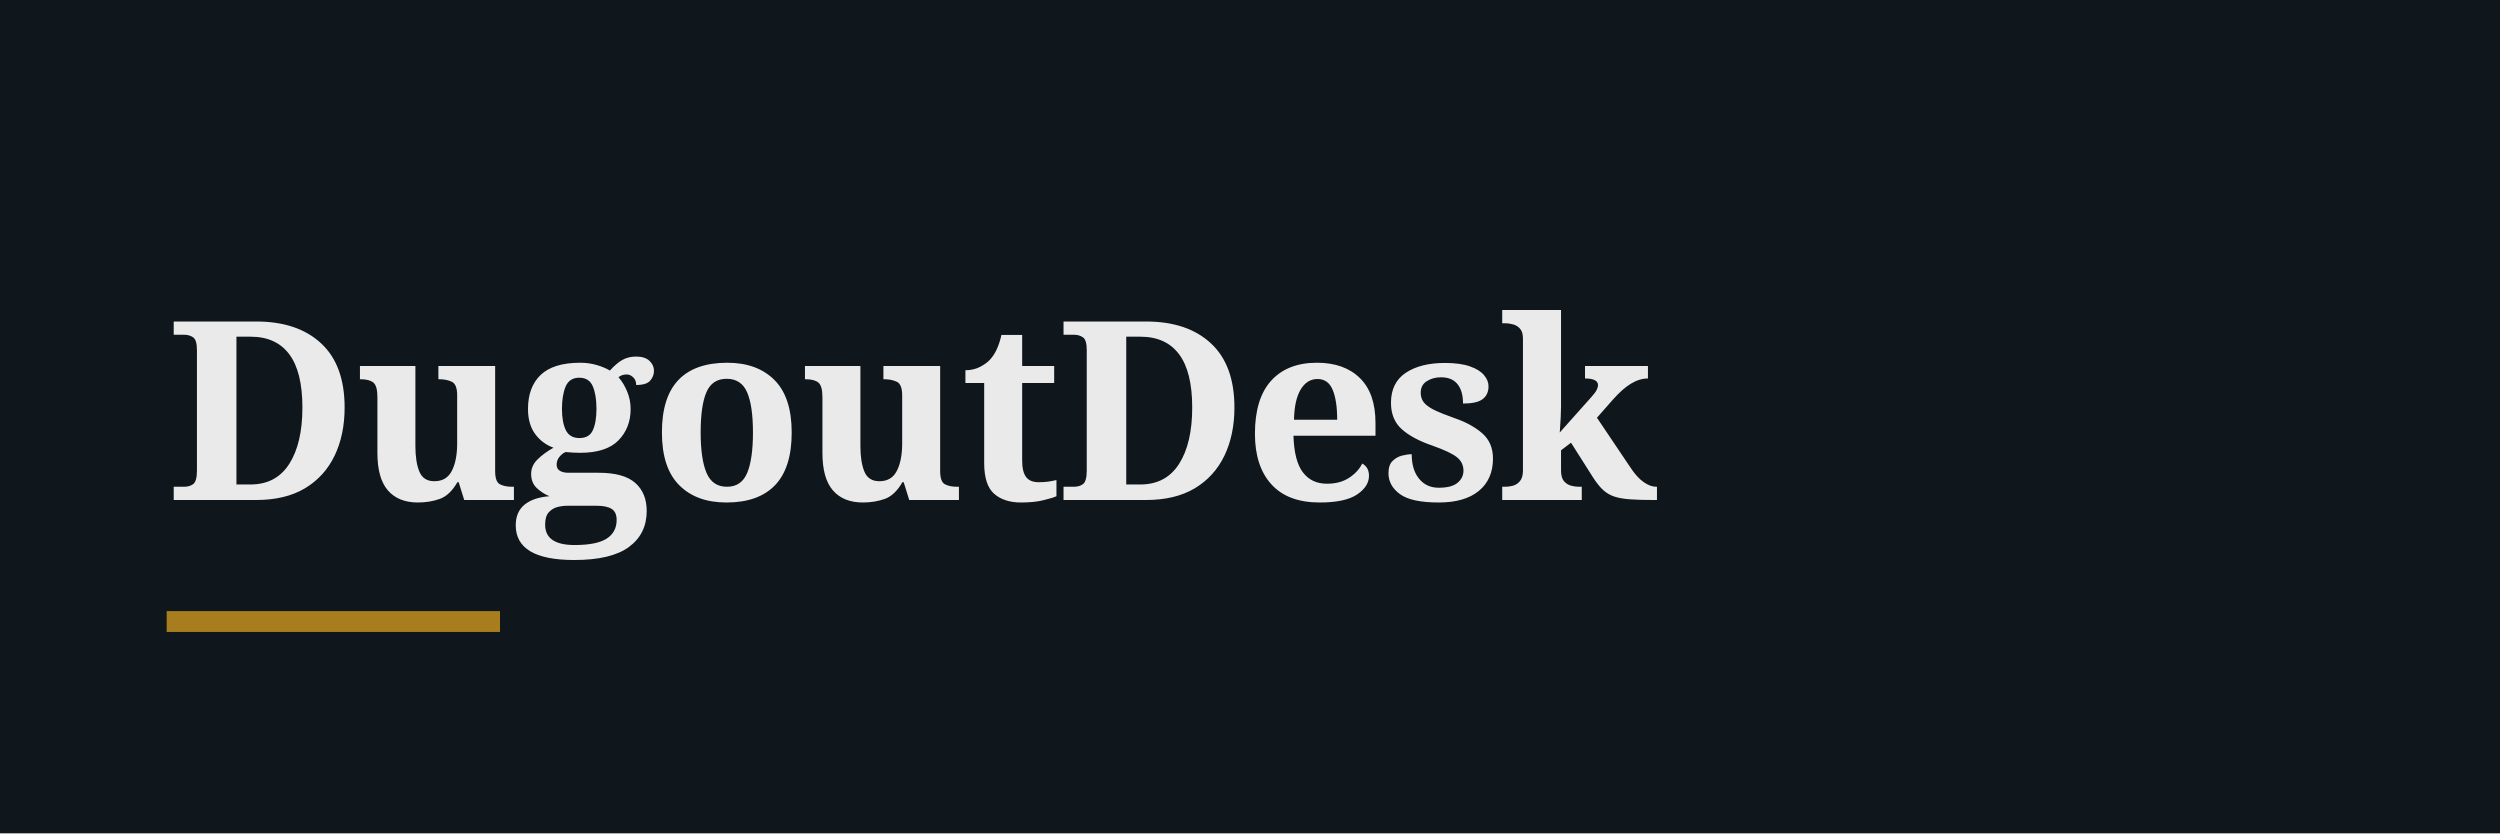
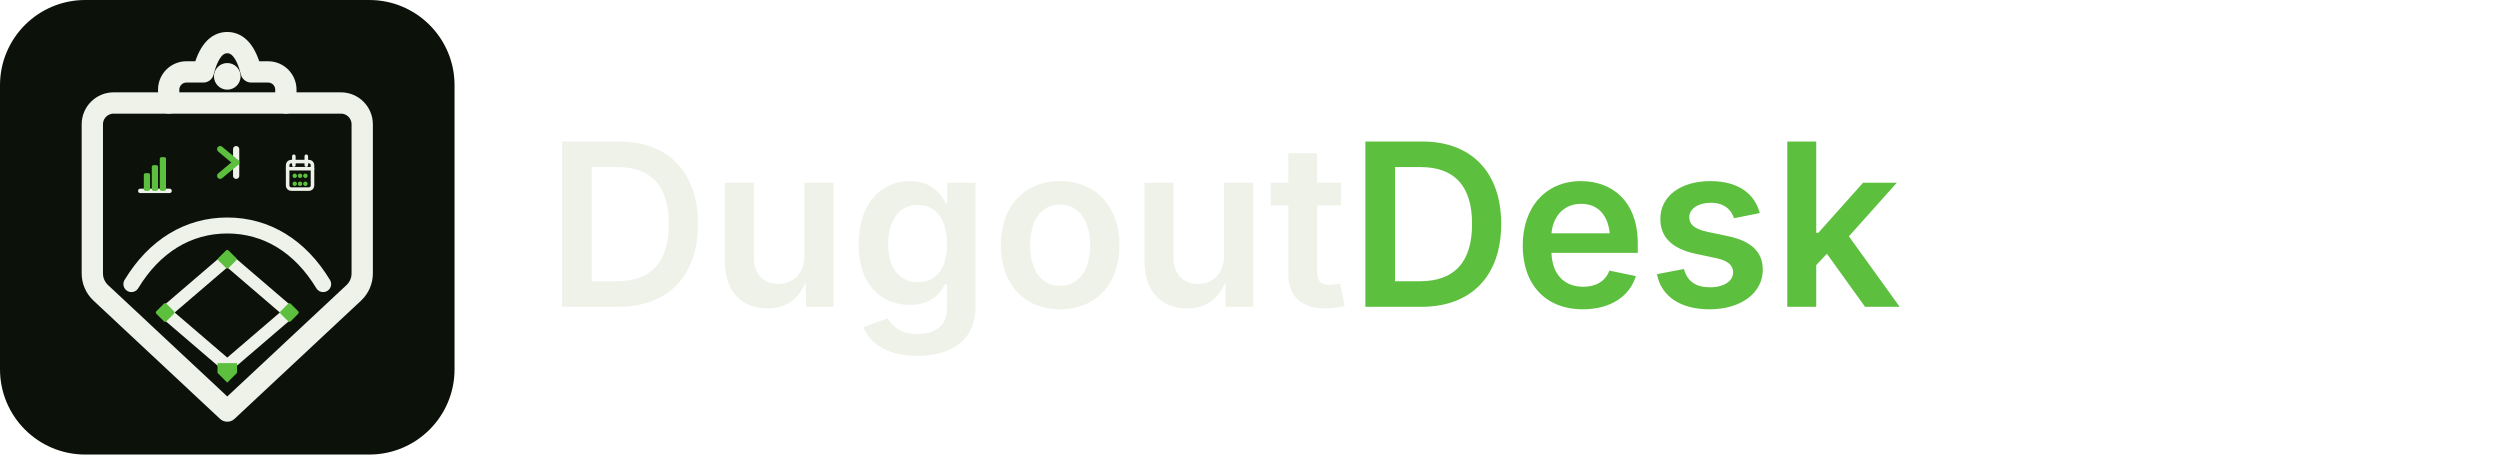
- <svg xmlns="http://www.w3.org/2000/svg" viewBox="0 0 360 120" role="img" aria-label="DugoutDesk">
-   <rect width="360" height="120" fill="#0f171c" />
-   <text x="24" y="72" fill="#eaeaea" font-family="Georgia, serif" font-size="36" font-weight="600" letter-spacing="-0.02em">DugoutDesk</text>
-   <rect x="24" y="88" width="48" height="3" fill="#a87d1e" />
+ <svg xmlns="http://www.w3.org/2000/svg" viewBox="0 0 220 40" fill="none" role="img" aria-label="DugoutDesk">
+   <svg x="0" y="0" width="40" height="40" viewBox="0 0 512 512" aria-hidden="true">
+     <rect width="512" height="512" rx="96" fill="#0c120a" />
+     <path d="M128 116H384C397.255 116 408 126.745 408 140V308C408 316.284 404.564 324.196 398.512 329.854L256 463L113.488 329.854C107.436 324.196 104 316.284 104 308V140C104 126.745 114.745 116 128 116Z" fill="none" stroke="#eef2e8" stroke-width="24" stroke-linejoin="round" />
+     <path d="M190 116V101C190 89.954 198.954 81 210 81H229C234.681 58.361 243.914 48 256 48C268.086 48 277.319 58.361 283 81H302C313.046 81 322 89.954 322 101V116" fill="none" stroke="#eef2e8" stroke-width="24" stroke-linecap="round" stroke-linejoin="round" />
+     <circle cx="256" cy="86" r="15" fill="#eef2e8" />
+     <path d="M158 215H191" fill="none" stroke="#eef2e8" stroke-width="5" stroke-linecap="round" />
+     <rect x="162" y="195" width="7" height="20" rx="2" fill="#5cbf3d" />
+     <rect x="171" y="186" width="7" height="29" rx="2" fill="#5cbf3d" />
+     <rect x="180" y="177" width="7" height="38" rx="2" fill="#5cbf3d" />
+     <path d="M266 168V198" fill="none" stroke="#eef2e8" stroke-width="7" stroke-linecap="round" />
+     <path d="M266 183L248 168" fill="none" stroke="#5cbf3d" stroke-width="7" stroke-linecap="round" stroke-linejoin="round" />
+     <path d="M266 183L248 198" fill="none" stroke="#5cbf3d" stroke-width="7" stroke-linecap="round" stroke-linejoin="round" />
+     <rect x="324" y="182" width="28" height="31" rx="4" fill="none" stroke="#eef2e8" stroke-width="4" />
+     <path d="M324 190H352" fill="none" stroke="#eef2e8" stroke-width="4" stroke-linecap="round" />
+     <path d="M331 176V186" fill="none" stroke="#eef2e8" stroke-width="4" stroke-linecap="round" />
+     <path d="M345 176V186" fill="none" stroke="#eef2e8" stroke-width="4" stroke-linecap="round" />
+     <circle cx="332" cy="198" r="2.5" fill="#5cbf3d" />
+     <circle cx="338" cy="198" r="2.5" fill="#5cbf3d" />
+     <circle cx="344" cy="198" r="2.5" fill="#5cbf3d" />
+     <circle cx="332" cy="207" r="2.5" fill="#5cbf3d" />
+     <circle cx="338" cy="207" r="2.5" fill="#5cbf3d" />
+     <circle cx="344" cy="207" r="2.5" fill="#5cbf3d" />
+     <path d="M148 320C174 277 212 254 256 254C300 254 338 277 364 320" fill="none" stroke="#eef2e8" stroke-width="18" stroke-linecap="round" />
+     <path d="M186 352L256 292L326 352L256 412L186 352Z" fill="none" stroke="#eef2e8" stroke-width="14" stroke-linejoin="round" />
+     <rect x="248" y="284" width="16" height="16" rx="2" fill="#5cbf3d" transform="rotate(45 256 292)" />
+     <rect x="178" y="344" width="16" height="16" rx="2" fill="#5cbf3d" transform="rotate(45 186 352)" />
+     <rect x="318" y="344" width="16" height="16" rx="2" fill="#5cbf3d" transform="rotate(45 326 352)" />
+     <path d="M245 409H267V420L256 431L245 420Z" fill="#5cbf3d" />
+   </svg>
+   <text x="48" y="27" font-family="system-ui, -apple-system, BlinkMacSystemFont, 'Segoe UI', sans-serif" font-size="20" font-weight="600" fill="#eef2e8">
+     Dugout<tspan fill="#5cbf3d">Desk</tspan>
+   </text>
</svg>
